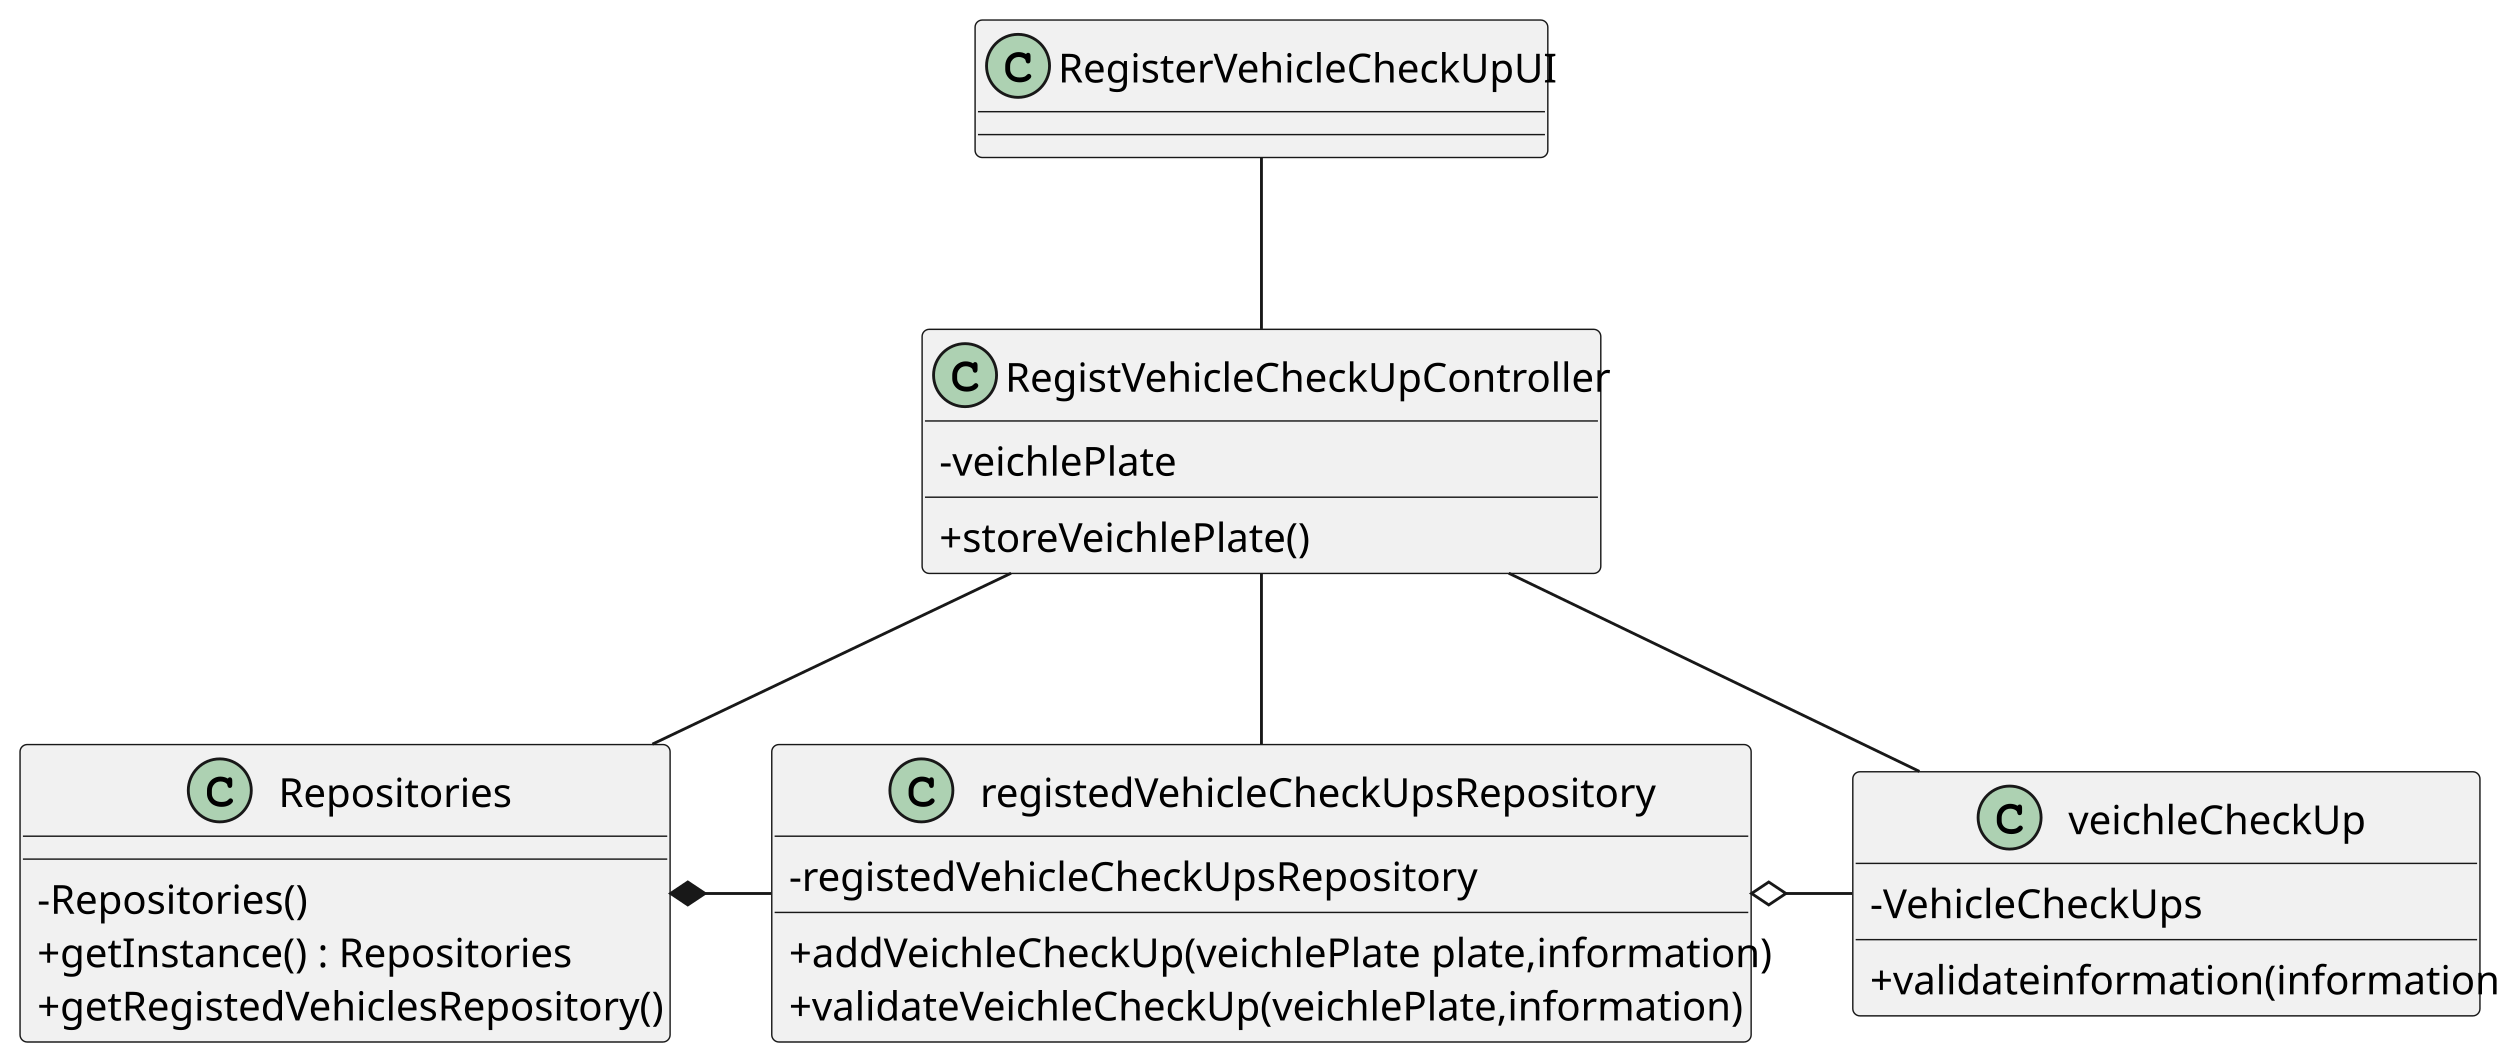
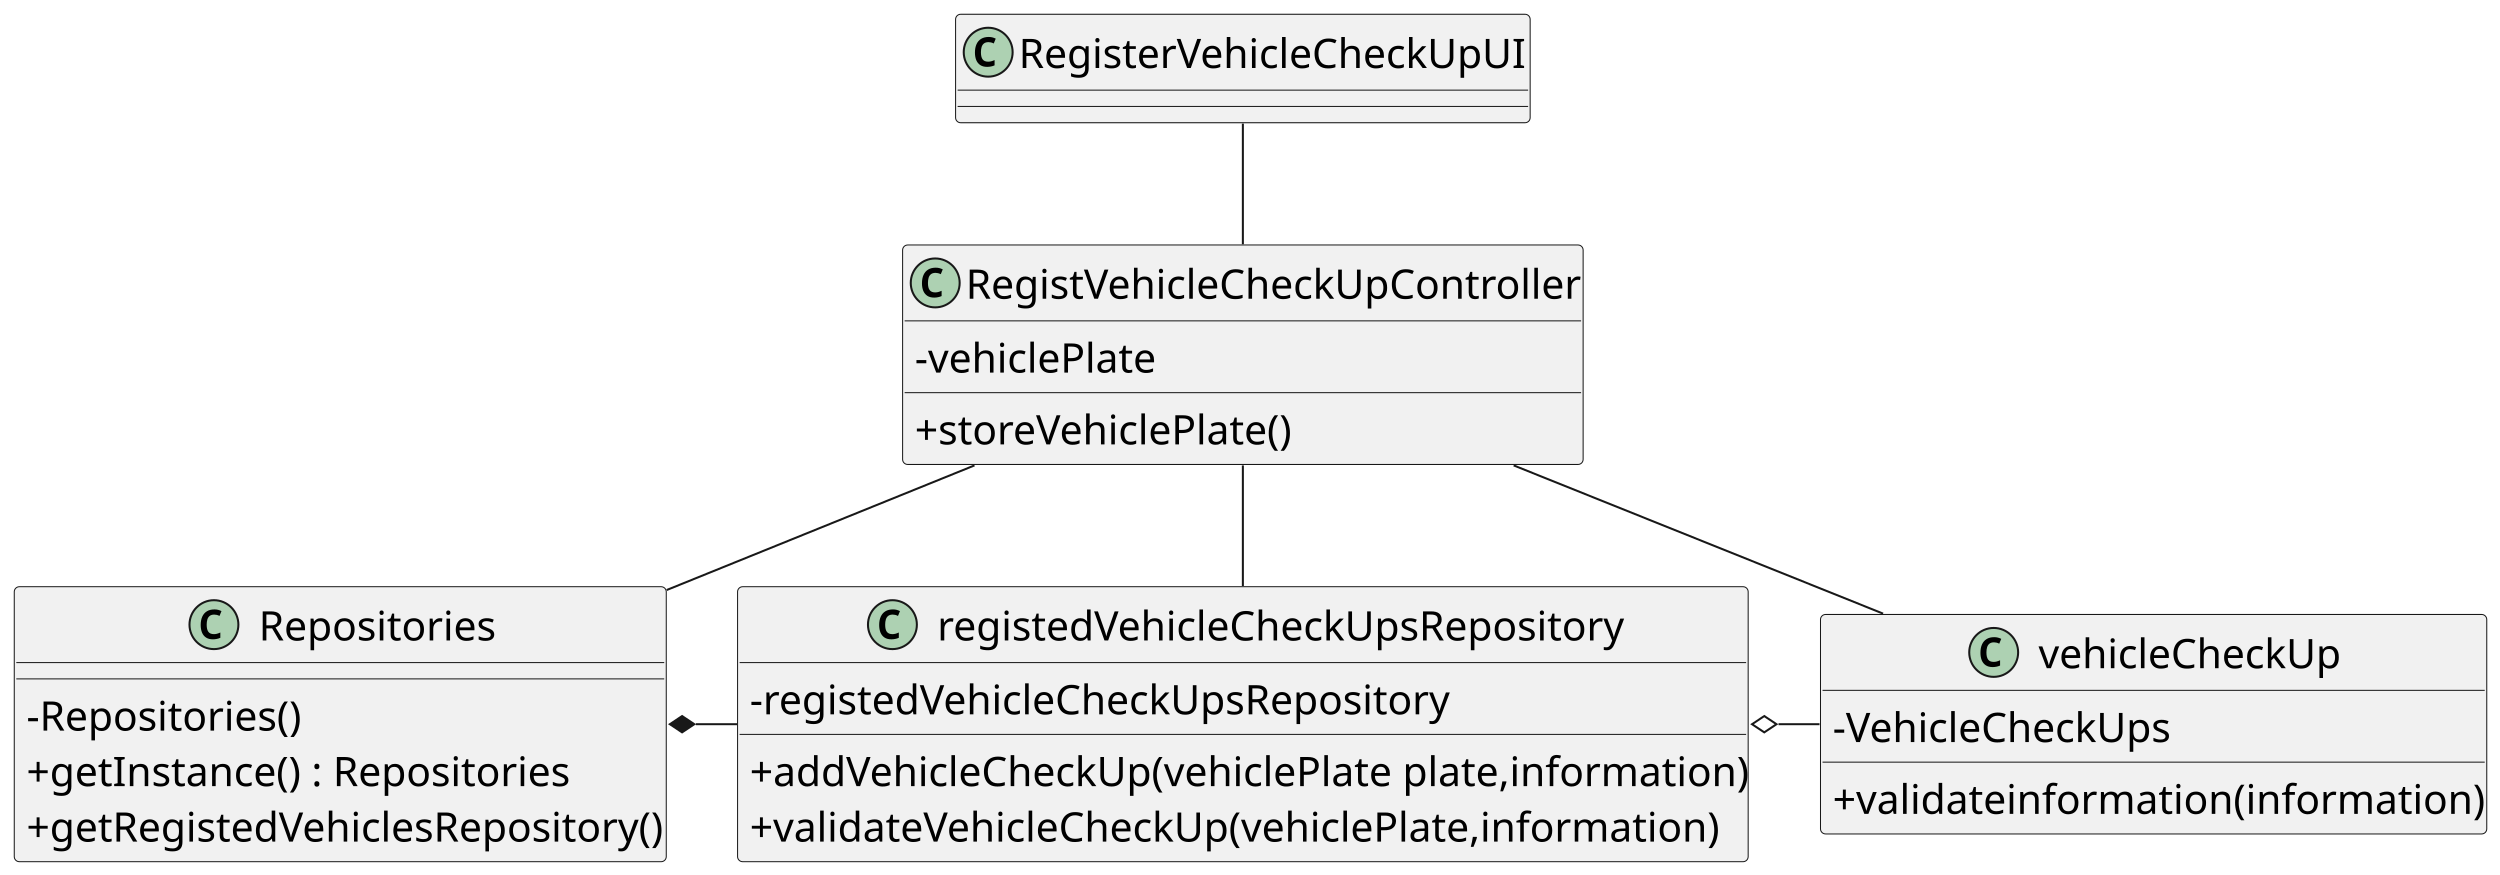
- <svg xmlns="http://www.w3.org/2000/svg" contentStyleType="text/css" height="370px" preserveAspectRatio="none" style="width:873px;height:370px;background:#FFFFFF;" version="1.1" viewBox="0 0 873 370" width="873px" zoomAndPan="magnify">
+ <svg xmlns="http://www.w3.org/2000/svg" contentStyleType="text/css" height="429px" preserveAspectRatio="none" style="width:1227px;height:429px;background:#FFFFFF;" version="1.1" viewBox="0 0 1227 429" width="1227px" zoomAndPan="magnify">
  <defs />
  <g>
    <g id="elem_RegisterVehicleCheckUpUI">
-       <rect codeLine="11" fill="#F1F1F1" height="48" id="RegisterVehicleCheckUpUI" rx="2.5" ry="2.5" style="stroke:#181818;stroke-width:0.5;" width="200" x="340.5" y="7" />
-       <ellipse cx="355.5" cy="23" fill="#ADD1B2" rx="11" ry="11" style="stroke:#181818;stroke-width:1.0;" />
-       <path d="M358.266,18.875 Q358.422,18.656 358.609,18.547 Q358.797,18.438 359.016,18.438 Q359.391,18.438 359.625,18.703 Q359.859,18.953 359.859,19.562 L359.859,21.016 Q359.859,21.625 359.625,21.891 Q359.391,22.156 359.016,22.156 Q358.672,22.156 358.469,21.953 Q358.266,21.766 358.156,21.25 Q358.109,20.891 357.922,20.703 Q357.594,20.328 356.984,20.109 Q356.375,19.891 355.75,19.891 Q354.984,19.891 354.344,20.219 Q353.719,20.547 353.219,21.297 Q352.734,22.047 352.734,23.078 L352.734,24.172 Q352.734,25.406 353.625,26.234 Q354.516,27.047 356.109,27.047 Q357.047,27.047 357.703,26.797 Q358.094,26.641 358.516,26.203 Q358.781,25.938 358.922,25.859 Q359.078,25.781 359.281,25.781 Q359.609,25.781 359.859,26.047 Q360.125,26.297 360.125,26.641 Q360.125,26.984 359.781,27.391 Q359.281,27.969 358.484,28.297 Q357.406,28.75 356.109,28.75 Q354.594,28.75 353.391,28.125 Q352.406,27.625 351.719,26.562 Q351.031,25.484 351.031,24.203 L351.031,23.047 Q351.031,21.719 351.641,20.578 Q352.266,19.422 353.359,18.812 Q354.453,18.188 355.688,18.188 Q356.422,18.188 357.062,18.359 Q357.719,18.516 358.266,18.875 Z " fill="#000000" />
-       <text fill="#000000" font-family="sans-serif" font-size="14" lengthAdjust="spacing" textLength="168" x="369.5" y="28.797">RegisterVehicleCheckUpUI</text>
-       <line style="stroke:#181818;stroke-width:0.5;" x1="341.5" x2="539.5" y1="39" y2="39" />
-       <line style="stroke:#181818;stroke-width:0.5;" x1="341.5" x2="539.5" y1="47" y2="47" />
+       <rect codeLine="11" fill="#F1F1F1" height="53.24" id="RegisterVehicleCheckUpUI" rx="2.5" ry="2.5" style="stroke:#181818;stroke-width:0.5;" width="282" x="469" y="7" />
+       <ellipse cx="485" cy="25.62" fill="#ADD1B2" rx="12" ry="12" style="stroke:#181818;stroke-width:1.0;" />
+       <path d="M484.516,32.823 Q482.453,32.823 481.125,31.948 Q479.797,31.073 479.141,29.495 Q478.5,27.901 478.5,25.776 Q478.5,23.401 479.266,21.698 Q480.047,19.979 481.547,19.058 Q483.062,18.136 485.266,18.136 Q486.297,18.136 487.078,18.354 Q487.875,18.558 488.703,18.964 L487.734,21.339 Q487,20.964 486.359,20.823 Q485.734,20.683 485.156,20.683 Q483.781,20.683 482.953,21.308 Q482.141,21.917 481.781,23.042 Q481.438,24.167 481.438,25.667 Q481.438,28.026 482.281,29.151 Q483.125,30.276 485,30.276 Q485.703,30.276 486.422,30.104 Q487.156,29.917 488.141,29.479 L488.141,32.073 Q487.281,32.464 486.344,32.636 Q485.422,32.823 484.516,32.823 Z " fill="#000000" />
+       <text fill="#000000" font-family="sans-serif" font-size="20" lengthAdjust="spacing" textLength="248" x="500" y="33.38">RegisterVehicleCheckUpUI</text>
+       <line style="stroke:#181818;stroke-width:0.5;" x1="470" x2="750" y1="44.24" y2="44.24" />
+       <line style="stroke:#181818;stroke-width:0.5;" x1="470" x2="750" y1="52.24" y2="52.24" />
    </g>
    <g id="elem_RegistVehicleCheckUpController">
-       <rect codeLine="16" fill="#F1F1F1" height="85.242" id="RegistVehicleCheckUpController" rx="2.5" ry="2.5" style="stroke:#181818;stroke-width:0.5;" width="237" x="322" y="115" />
-       <ellipse cx="337" cy="131" fill="#ADD1B2" rx="11" ry="11" style="stroke:#181818;stroke-width:1.0;" />
-       <path d="M339.766,126.875 Q339.922,126.656 340.109,126.547 Q340.297,126.438 340.516,126.438 Q340.891,126.438 341.125,126.703 Q341.359,126.953 341.359,127.562 L341.359,129.016 Q341.359,129.625 341.125,129.891 Q340.891,130.156 340.516,130.156 Q340.172,130.156 339.969,129.953 Q339.766,129.766 339.656,129.25 Q339.609,128.891 339.422,128.703 Q339.094,128.328 338.484,128.109 Q337.875,127.891 337.25,127.891 Q336.484,127.891 335.844,128.219 Q335.219,128.547 334.719,129.297 Q334.234,130.047 334.234,131.078 L334.234,132.172 Q334.234,133.406 335.125,134.234 Q336.016,135.047 337.609,135.047 Q338.547,135.047 339.203,134.797 Q339.594,134.641 340.016,134.203 Q340.281,133.938 340.422,133.859 Q340.578,133.781 340.781,133.781 Q341.109,133.781 341.359,134.047 Q341.625,134.297 341.625,134.641 Q341.625,134.984 341.281,135.391 Q340.781,135.969 339.984,136.297 Q338.906,136.75 337.609,136.75 Q336.094,136.75 334.891,136.125 Q333.906,135.625 333.219,134.562 Q332.531,133.484 332.531,132.203 L332.531,131.047 Q332.531,129.719 333.141,128.578 Q333.766,127.422 334.859,126.812 Q335.953,126.188 337.188,126.188 Q337.922,126.188 338.562,126.359 Q339.219,126.516 339.766,126.875 Z " fill="#000000" />
-       <text fill="#000000" font-family="sans-serif" font-size="14" lengthAdjust="spacing" textLength="205" x="351" y="136.797">RegistVehicleCheckUpController</text>
-       <line style="stroke:#181818;stroke-width:0.5;" x1="323" x2="558" y1="147" y2="147" />
-       <text fill="#000000" font-family="sans-serif" font-size="14" lengthAdjust="spacing" textLength="81" x="328" y="166.107">-veichlePlate</text>
-       <line style="stroke:#181818;stroke-width:0.5;" x1="323" x2="558" y1="173.621" y2="173.621" />
-       <text fill="#000000" font-family="sans-serif" font-size="14" lengthAdjust="spacing" textLength="128" x="328" y="192.728">+storeVeichlePlate()</text>
+       <rect codeLine="16" fill="#F1F1F1" height="107.72" id="RegistVehicleCheckUpController" rx="2.5" ry="2.5" style="stroke:#181818;stroke-width:0.5;" width="334" x="443" y="120.24" />
+       <ellipse cx="459" cy="138.86" fill="#ADD1B2" rx="12" ry="12" style="stroke:#181818;stroke-width:1.0;" />
+       <path d="M458.516,146.063 Q456.453,146.063 455.125,145.188 Q453.797,144.313 453.141,142.735 Q452.5,141.141 452.5,139.016 Q452.5,136.641 453.266,134.938 Q454.047,133.219 455.547,132.298 Q457.062,131.376 459.266,131.376 Q460.297,131.376 461.078,131.594 Q461.875,131.798 462.703,132.204 L461.734,134.579 Q461,134.204 460.359,134.063 Q459.734,133.923 459.156,133.923 Q457.781,133.923 456.953,134.548 Q456.141,135.157 455.781,136.282 Q455.438,137.407 455.438,138.907 Q455.438,141.266 456.281,142.391 Q457.125,143.516 459,143.516 Q459.703,143.516 460.422,143.344 Q461.156,143.157 462.141,142.719 L462.141,145.313 Q461.281,145.704 460.344,145.876 Q459.422,146.063 458.516,146.063 Z " fill="#000000" />
+       <text fill="#000000" font-family="sans-serif" font-size="20" lengthAdjust="spacing" textLength="300" x="474" y="146.62">RegistVehicleCheckUpController</text>
+       <line style="stroke:#181818;stroke-width:0.5;" x1="444" x2="776" y1="157.48" y2="157.48" />
+       <text fill="#000000" font-family="sans-serif" font-size="20" lengthAdjust="spacing" textLength="116" x="449" y="182.86">-vehiclePlate</text>
+       <line style="stroke:#181818;stroke-width:0.5;" x1="444" x2="776" y1="192.72" y2="192.72" />
+       <text fill="#000000" font-family="sans-serif" font-size="20" lengthAdjust="spacing" textLength="183" x="449" y="218.1">+storeVehiclePlate()</text>
    </g>
    <g id="elem_Repositories">
-       <rect codeLine="22" fill="#F1F1F1" height="103.863" id="Repositories" rx="2.5" ry="2.5" style="stroke:#181818;stroke-width:0.5;" width="227" x="7" y="260" />
-       <ellipse cx="76.75" cy="276" fill="#ADD1B2" rx="11" ry="11" style="stroke:#181818;stroke-width:1.0;" />
-       <path d="M79.516,271.875 Q79.672,271.656 79.859,271.547 Q80.047,271.438 80.266,271.438 Q80.641,271.438 80.875,271.703 Q81.109,271.953 81.109,272.562 L81.109,274.016 Q81.109,274.625 80.875,274.891 Q80.641,275.156 80.266,275.156 Q79.922,275.156 79.719,274.953 Q79.516,274.766 79.406,274.25 Q79.359,273.891 79.172,273.703 Q78.844,273.328 78.234,273.109 Q77.625,272.891 77,272.891 Q76.234,272.891 75.594,273.219 Q74.969,273.547 74.469,274.297 Q73.984,275.047 73.984,276.078 L73.984,277.172 Q73.984,278.406 74.875,279.234 Q75.766,280.047 77.359,280.047 Q78.297,280.047 78.953,279.797 Q79.344,279.641 79.766,279.203 Q80.031,278.938 80.172,278.859 Q80.328,278.781 80.531,278.781 Q80.859,278.781 81.109,279.047 Q81.375,279.297 81.375,279.641 Q81.375,279.984 81.031,280.391 Q80.531,280.969 79.734,281.297 Q78.656,281.75 77.359,281.75 Q75.844,281.75 74.641,281.125 Q73.656,280.625 72.969,279.562 Q72.281,278.484 72.281,277.203 L72.281,276.047 Q72.281,274.719 72.891,273.578 Q73.516,272.422 74.609,271.812 Q75.703,271.188 76.938,271.188 Q77.672,271.188 78.312,271.359 Q78.969,271.516 79.516,271.875 Z " fill="#000000" />
-       <text fill="#000000" font-family="sans-serif" font-size="14" lengthAdjust="spacing" textLength="79" x="97.25" y="281.797">Repositories</text>
-       <line style="stroke:#181818;stroke-width:0.5;" x1="8" x2="233" y1="292" y2="292" />
-       <line style="stroke:#181818;stroke-width:0.5;" x1="8" x2="233" y1="300" y2="300" />
-       <text fill="#000000" font-family="sans-serif" font-size="14" lengthAdjust="spacing" textLength="94" x="13" y="319.107">-Repositories()</text>
-       <text fill="#000000" font-family="sans-serif" font-size="14" lengthAdjust="spacing" textLength="182" x="13" y="337.728">+getInstance() : Repositories</text>
-       <text fill="#000000" font-family="sans-serif" font-size="14" lengthAdjust="spacing" textLength="215" x="13" y="356.35">+getRegistedVehiclesRepository()</text>
+       <rect codeLine="22" fill="#F1F1F1" height="134.96" id="Repositories" rx="2.5" ry="2.5" style="stroke:#181818;stroke-width:0.5;" width="320" x="7" y="287.96" />
+       <ellipse cx="105" cy="306.58" fill="#ADD1B2" rx="12" ry="12" style="stroke:#181818;stroke-width:1.0;" />
+       <path d="M104.516,313.783 Q102.453,313.783 101.125,312.908 Q99.797,312.033 99.141,310.455 Q98.5,308.861 98.5,306.736 Q98.5,304.361 99.266,302.658 Q100.047,300.939 101.547,300.017 Q103.062,299.096 105.266,299.096 Q106.297,299.096 107.078,299.314 Q107.875,299.517 108.703,299.924 L107.734,302.299 Q107,301.924 106.359,301.783 Q105.734,301.642 105.156,301.642 Q103.781,301.642 102.953,302.267 Q102.141,302.877 101.781,304.002 Q101.438,305.127 101.438,306.627 Q101.438,308.986 102.281,310.111 Q103.125,311.236 105,311.236 Q105.703,311.236 106.422,311.064 Q107.156,310.877 108.141,310.439 L108.141,313.033 Q107.281,313.424 106.344,313.596 Q105.422,313.783 104.516,313.783 Z " fill="#000000" />
+       <text fill="#000000" font-family="sans-serif" font-size="20" lengthAdjust="spacing" textLength="115" x="127" y="314.34">Repositories</text>
+       <line style="stroke:#181818;stroke-width:0.5;" x1="8" x2="326" y1="325.2" y2="325.2" />
+       <line style="stroke:#181818;stroke-width:0.5;" x1="8" x2="326" y1="333.2" y2="333.2" />
+       <text fill="#000000" font-family="sans-serif" font-size="20" lengthAdjust="spacing" textLength="133" x="13" y="358.58">-Repositories()</text>
+       <text fill="#000000" font-family="sans-serif" font-size="20" lengthAdjust="spacing" textLength="263" x="13" y="385.82">+getInstance() : Repositories</text>
+       <text fill="#000000" font-family="sans-serif" font-size="20" lengthAdjust="spacing" textLength="308" x="13" y="413.06">+getRegistedVehiclesRepository()</text>
    </g>
    <g id="elem_registedVehicleCheckUpsRepository">
-       <rect codeLine="28" fill="#F1F1F1" height="103.863" id="registedVehicleCheckUpsRepository" rx="2.5" ry="2.5" style="stroke:#181818;stroke-width:0.5;" width="342" x="269.5" y="260" />
-       <ellipse cx="321.75" cy="276" fill="#ADD1B2" rx="11" ry="11" style="stroke:#181818;stroke-width:1.0;" />
-       <path d="M324.516,271.875 Q324.672,271.656 324.859,271.547 Q325.047,271.438 325.266,271.438 Q325.641,271.438 325.875,271.703 Q326.109,271.953 326.109,272.562 L326.109,274.016 Q326.109,274.625 325.875,274.891 Q325.641,275.156 325.266,275.156 Q324.922,275.156 324.719,274.953 Q324.516,274.766 324.406,274.25 Q324.359,273.891 324.172,273.703 Q323.844,273.328 323.234,273.109 Q322.625,272.891 322,272.891 Q321.234,272.891 320.594,273.219 Q319.969,273.547 319.469,274.297 Q318.984,275.047 318.984,276.078 L318.984,277.172 Q318.984,278.406 319.875,279.234 Q320.766,280.047 322.359,280.047 Q323.297,280.047 323.953,279.797 Q324.344,279.641 324.766,279.203 Q325.031,278.938 325.172,278.859 Q325.328,278.781 325.531,278.781 Q325.859,278.781 326.109,279.047 Q326.375,279.297 326.375,279.641 Q326.375,279.984 326.031,280.391 Q325.531,280.969 324.734,281.297 Q323.656,281.75 322.359,281.75 Q320.844,281.75 319.641,281.125 Q318.656,280.625 317.969,279.562 Q317.281,278.484 317.281,277.203 L317.281,276.047 Q317.281,274.719 317.891,273.578 Q318.516,272.422 319.609,271.812 Q320.703,271.188 321.938,271.188 Q322.672,271.188 323.312,271.359 Q323.969,271.516 324.516,271.875 Z " fill="#000000" />
-       <text fill="#000000" font-family="sans-serif" font-size="14" lengthAdjust="spacing" textLength="229" x="342.25" y="281.797">registedVehicleCheckUpsRepository</text>
-       <line style="stroke:#181818;stroke-width:0.5;" x1="270.5" x2="610.5" y1="292" y2="292" />
-       <text fill="#000000" font-family="sans-serif" font-size="14" lengthAdjust="spacing" textLength="234" x="275.5" y="311.107">-registedVehicleCheckUpsRepository</text>
-       <line style="stroke:#181818;stroke-width:0.5;" x1="270.5" x2="610.5" y1="318.621" y2="318.621" />
-       <text fill="#000000" font-family="sans-serif" font-size="14" lengthAdjust="spacing" textLength="330" x="275.5" y="337.728">+addVeichleCheckUp(veichlePlate plate,information)</text>
-       <text fill="#000000" font-family="sans-serif" font-size="14" lengthAdjust="spacing" textLength="320" x="275.5" y="356.35">+validateVeichleCheckUp(veichlePlate,information)</text>
+       <rect codeLine="28" fill="#F1F1F1" height="134.96" id="registedVehicleCheckUpsRepository" rx="2.5" ry="2.5" style="stroke:#181818;stroke-width:0.5;" width="496" x="362" y="287.96" />
+       <ellipse cx="438" cy="306.58" fill="#ADD1B2" rx="12" ry="12" style="stroke:#181818;stroke-width:1.0;" />
+       <path d="M437.516,313.783 Q435.453,313.783 434.125,312.908 Q432.797,312.033 432.141,310.455 Q431.5,308.861 431.5,306.736 Q431.5,304.361 432.266,302.658 Q433.047,300.939 434.547,300.017 Q436.062,299.096 438.266,299.096 Q439.297,299.096 440.078,299.314 Q440.875,299.517 441.703,299.924 L440.734,302.299 Q440,301.924 439.359,301.783 Q438.734,301.642 438.156,301.642 Q436.781,301.642 435.953,302.267 Q435.141,302.877 434.781,304.002 Q434.438,305.127 434.438,306.627 Q434.438,308.986 435.281,310.111 Q436.125,311.236 438,311.236 Q438.703,311.236 439.422,311.064 Q440.156,310.877 441.141,310.439 L441.141,313.033 Q440.281,313.424 439.344,313.596 Q438.422,313.783 437.516,313.783 Z " fill="#000000" />
+       <text fill="#000000" font-family="sans-serif" font-size="20" lengthAdjust="spacing" textLength="335" x="460" y="314.34">registedVehicleCheckUpsRepository</text>
+       <line style="stroke:#181818;stroke-width:0.5;" x1="363" x2="857" y1="325.2" y2="325.2" />
+       <text fill="#000000" font-family="sans-serif" font-size="20" lengthAdjust="spacing" textLength="341" x="368" y="350.58">-registedVehicleCheckUpsRepository</text>
+       <line style="stroke:#181818;stroke-width:0.5;" x1="363" x2="857" y1="360.44" y2="360.44" />
+       <text fill="#000000" font-family="sans-serif" font-size="20" lengthAdjust="spacing" textLength="484" x="368" y="385.82">+addVehicleCheckUp(vehiclePlate plate,information)</text>
+       <text fill="#000000" font-family="sans-serif" font-size="20" lengthAdjust="spacing" textLength="470" x="368" y="413.06">+validateVehicleCheckUp(vehiclePlate,information)</text>
    </g>
-     <g id="elem_veichleCheckUp">
-       <rect codeLine="35" fill="#F1F1F1" height="85.242" id="veichleCheckUp" rx="2.5" ry="2.5" style="stroke:#181818;stroke-width:0.5;" width="219" x="647" y="269.5" />
-       <ellipse cx="701.75" cy="285.5" fill="#ADD1B2" rx="11" ry="11" style="stroke:#181818;stroke-width:1.0;" />
-       <path d="M704.516,281.375 Q704.672,281.156 704.859,281.047 Q705.047,280.938 705.266,280.938 Q705.641,280.938 705.875,281.203 Q706.109,281.453 706.109,282.062 L706.109,283.516 Q706.109,284.125 705.875,284.391 Q705.641,284.656 705.266,284.656 Q704.922,284.656 704.719,284.453 Q704.516,284.266 704.406,283.75 Q704.359,283.391 704.172,283.203 Q703.844,282.828 703.234,282.609 Q702.625,282.391 702,282.391 Q701.234,282.391 700.594,282.719 Q699.969,283.047 699.469,283.797 Q698.984,284.547 698.984,285.578 L698.984,286.672 Q698.984,287.906 699.875,288.734 Q700.766,289.547 702.359,289.547 Q703.297,289.547 703.953,289.297 Q704.344,289.141 704.766,288.703 Q705.031,288.438 705.172,288.359 Q705.328,288.281 705.531,288.281 Q705.859,288.281 706.109,288.547 Q706.375,288.797 706.375,289.141 Q706.375,289.484 706.031,289.891 Q705.531,290.469 704.734,290.797 Q703.656,291.25 702.359,291.25 Q700.844,291.25 699.641,290.625 Q698.656,290.125 697.969,289.062 Q697.281,287.984 697.281,286.703 L697.281,285.547 Q697.281,284.219 697.891,283.078 Q698.516,281.922 699.609,281.312 Q700.703,280.688 701.938,280.688 Q702.672,280.688 703.312,280.859 Q703.969,281.016 704.516,281.375 Z " fill="#000000" />
-       <text fill="#000000" font-family="sans-serif" font-size="14" lengthAdjust="spacing" textLength="101" x="722.25" y="291.297">veichleCheckUp</text>
-       <line style="stroke:#181818;stroke-width:0.5;" x1="648" x2="865" y1="301.5" y2="301.5" />
-       <text fill="#000000" font-family="sans-serif" font-size="14" lengthAdjust="spacing" textLength="115" x="653" y="320.607">-VehicleCheckUps</text>
-       <line style="stroke:#181818;stroke-width:0.5;" x1="648" x2="865" y1="328.121" y2="328.121" />
-       <text fill="#000000" font-family="sans-serif" font-size="14" lengthAdjust="spacing" textLength="207" x="653" y="347.228">+validateinformation(information)</text>
+     <g id="elem_vehicleCheckUp">
+       <rect codeLine="35" fill="#F1F1F1" height="107.72" id="vehicleCheckUp" rx="2.5" ry="2.5" style="stroke:#181818;stroke-width:0.5;" width="327" x="893.5" y="301.58" />
+       <ellipse cx="978.5" cy="320.2" fill="#ADD1B2" rx="12" ry="12" style="stroke:#181818;stroke-width:1.0;" />
+       <path d="M978.016,327.403 Q975.953,327.403 974.625,326.528 Q973.297,325.653 972.641,324.075 Q972,322.481 972,320.356 Q972,317.981 972.766,316.278 Q973.547,314.559 975.047,313.637 Q976.562,312.716 978.766,312.716 Q979.797,312.716 980.578,312.934 Q981.375,313.137 982.203,313.544 L981.234,315.919 Q980.5,315.544 979.859,315.403 Q979.234,315.262 978.656,315.262 Q977.281,315.262 976.453,315.887 Q975.641,316.497 975.281,317.622 Q974.938,318.747 974.938,320.247 Q974.938,322.606 975.781,323.731 Q976.625,324.856 978.5,324.856 Q979.203,324.856 979.922,324.684 Q980.656,324.497 981.641,324.059 L981.641,326.653 Q980.781,327.044 979.844,327.216 Q978.922,327.403 978.016,327.403 Z " fill="#000000" />
+       <text fill="#000000" font-family="sans-serif" font-size="20" lengthAdjust="spacing" textLength="148" x="1000.5" y="327.96">vehicleCheckUp</text>
+       <line style="stroke:#181818;stroke-width:0.5;" x1="894.5" x2="1219.5" y1="338.82" y2="338.82" />
+       <text fill="#000000" font-family="sans-serif" font-size="20" lengthAdjust="spacing" textLength="166" x="899.5" y="364.2">-VehicleCheckUps</text>
+       <line style="stroke:#181818;stroke-width:0.5;" x1="894.5" x2="1219.5" y1="374.06" y2="374.06" />
+       <text fill="#000000" font-family="sans-serif" font-size="20" lengthAdjust="spacing" textLength="315" x="899.5" y="399.44">+validateinformation(information)</text>
    </g>
    <g id="link_RegisterVehicleCheckUpUI_RegistVehicleCheckUpController">
-       <path codeLine="40" d="M440.5,55.13 C440.5,71.86 440.5,94.94 440.5,114.86 " fill="none" id="RegisterVehicleCheckUpUI-RegistVehicleCheckUpController" style="stroke:#181818;stroke-width:1.0;" />
+       <path codeLine="40" d="M610,60.67 C610,77.36 610,99.62 610,119.93 " fill="none" id="RegisterVehicleCheckUpUI-RegistVehicleCheckUpController" style="stroke:#181818;stroke-width:1.0;" />
    </g>
    <g id="link_RegistVehicleCheckUpController_Repositories">
-       <path codeLine="42" d="M353.06,200.17 C314.38,218.6 268.53,240.45 227.81,259.86 " fill="none" id="RegistVehicleCheckUpController-Repositories" style="stroke:#181818;stroke-width:1.0;" />
+       <path codeLine="42" d="M478.28,228.42 C430.85,247.63 376.79,269.51 327.19,289.59 " fill="none" id="RegistVehicleCheckUpController-Repositories" style="stroke:#181818;stroke-width:1.0;" />
    </g>
    <g id="link_RegistVehicleCheckUpController_registedVehicleCheckUpsRepository">
-       <path codeLine="44" d="M440.5,200.17 C440.5,218.6 440.5,240.45 440.5,259.86 " fill="none" id="RegistVehicleCheckUpController-registedVehicleCheckUpsRepository" style="stroke:#181818;stroke-width:1.0;" />
+       <path codeLine="44" d="M610,228.42 C610,247.01 610,268.1 610,287.64 " fill="none" id="RegistVehicleCheckUpController-registedVehicleCheckUpsRepository" style="stroke:#181818;stroke-width:1.0;" />
    </g>
-     <g id="link_RegistVehicleCheckUpController_veichleCheckUp">
-       <path codeLine="46" d="M526.85,200.17 C571.44,221.69 625.68,247.87 670.26,269.38 " fill="none" id="RegistVehicleCheckUpController-veichleCheckUp" style="stroke:#181818;stroke-width:1.0;" />
+     <g id="link_RegistVehicleCheckUpController_vehicleCheckUp">
+       <path codeLine="46" d="M742.9,228.42 C800.16,251.4 866.98,278.2 924.22,301.17 " fill="none" id="RegistVehicleCheckUpController-vehicleCheckUp" style="stroke:#181818;stroke-width:1.0;" />
    </g>
    <g id="link_Repositories_registedVehicleCheckUpsRepository">
-       <path codeLine="48" d="M246.17,312 C253.86,312 255.04,312 269.34,312 " fill="none" id="Repositories-backto-registedVehicleCheckUpsRepository" style="stroke:#181818;stroke-width:1.0;" />
-       <polygon fill="#181818" points="234.17,312,240.17,316,246.17,312,240.17,308,234.17,312" style="stroke:#181818;stroke-width:1.0;" />
+       <path codeLine="48" d="M341.51,355.44 C347.63,355.44 354.49,355.44 361.75,355.44 " fill="none" id="Repositories-backto-registedVehicleCheckUpsRepository" style="stroke:#181818;stroke-width:1.0;" />
+       <polygon fill="#181818" points="328.77,355.44,334.77,359.44,340.77,355.44,334.77,351.44,328.77,355.44" style="stroke:#181818;stroke-width:1.0;" />
    </g>
-     <g id="link_registedVehicleCheckUpsRepository_veichleCheckUp">
-       <path codeLine="50" d="M623.64,312 C638.62,312 640.07,312 646.74,312 " fill="none" id="registedVehicleCheckUpsRepository-backto-veichleCheckUp" style="stroke:#181818;stroke-width:1.0;" />
-       <polygon fill="none" points="611.64,312,617.64,316,623.64,312,617.64,308,611.64,312" style="stroke:#181818;stroke-width:1.0;" />
+     <g id="link_registedVehicleCheckUpsRepository_vehicleCheckUp">
+       <path codeLine="50" d="M872.89,355.44 C880.55,355.44 887.42,355.44 893.02,355.44 " fill="none" id="registedVehicleCheckUpsRepository-backto-vehicleCheckUp" style="stroke:#181818;stroke-width:1.0;" />
+       <polygon fill="none" points="859.9,355.44,865.9,359.44,871.9,355.44,865.9,351.44,859.9,355.44" style="stroke:#181818;stroke-width:1.0;" />
    </g>
  </g>
</svg>
